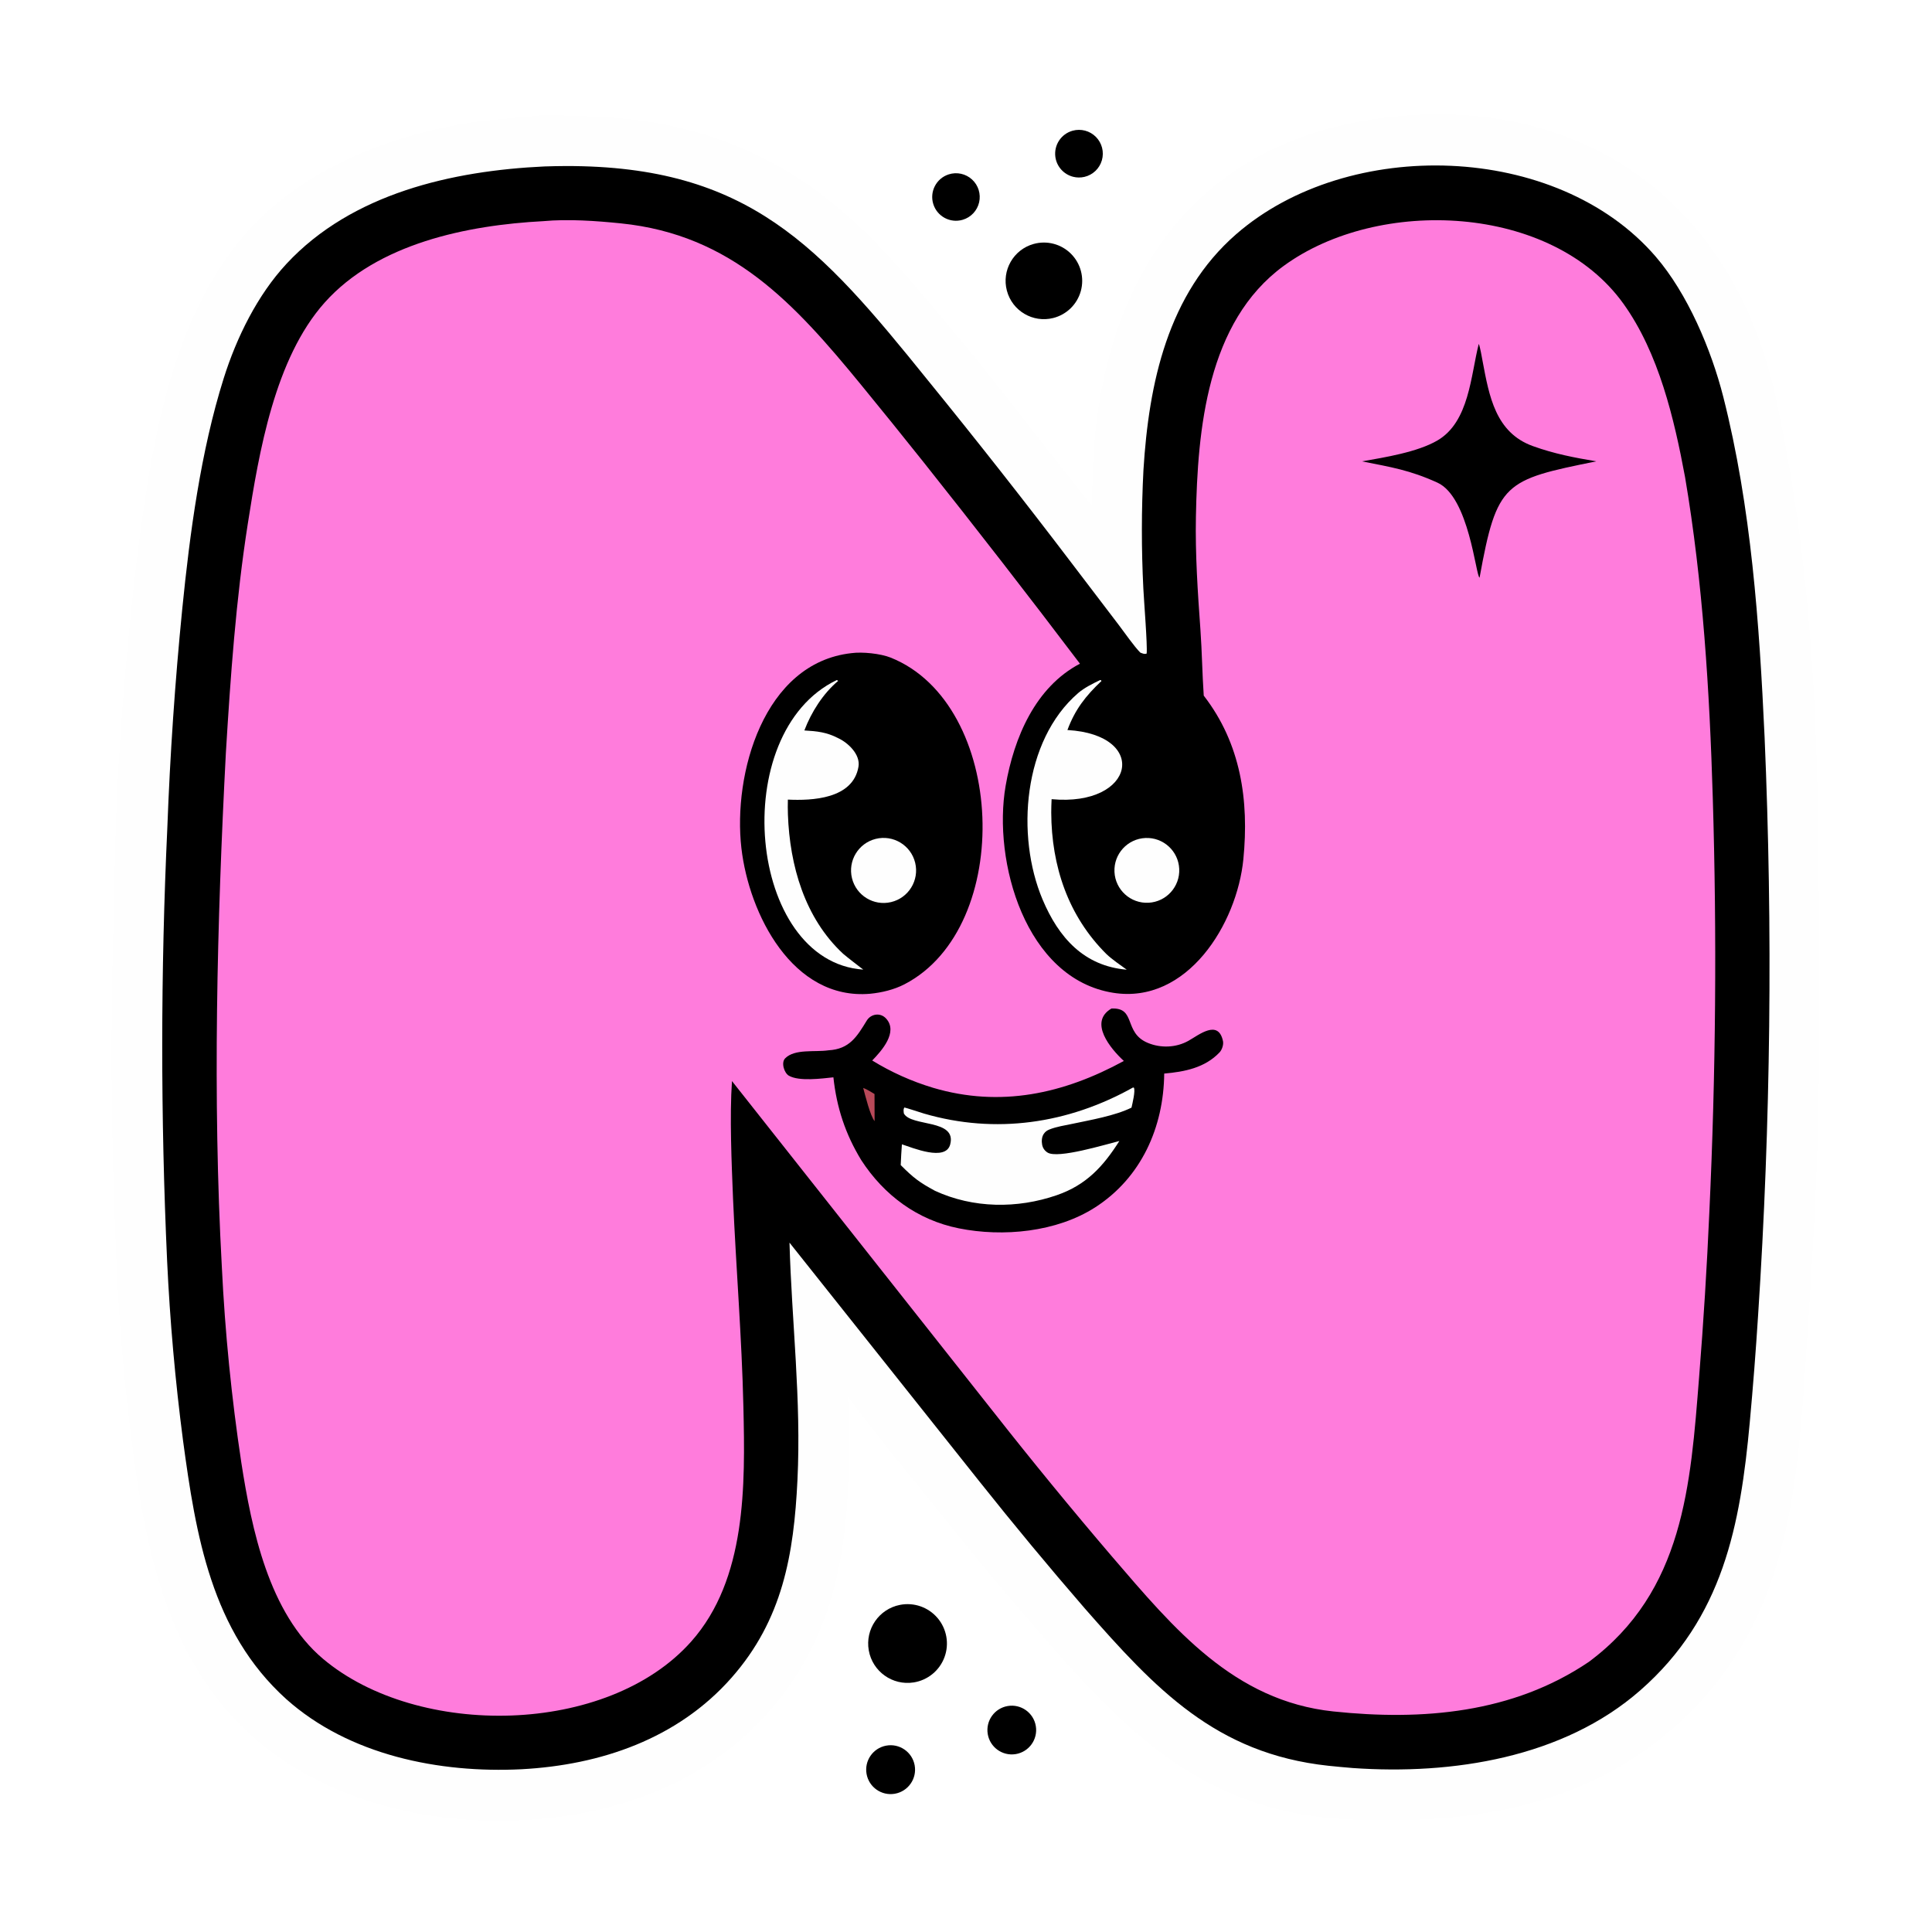
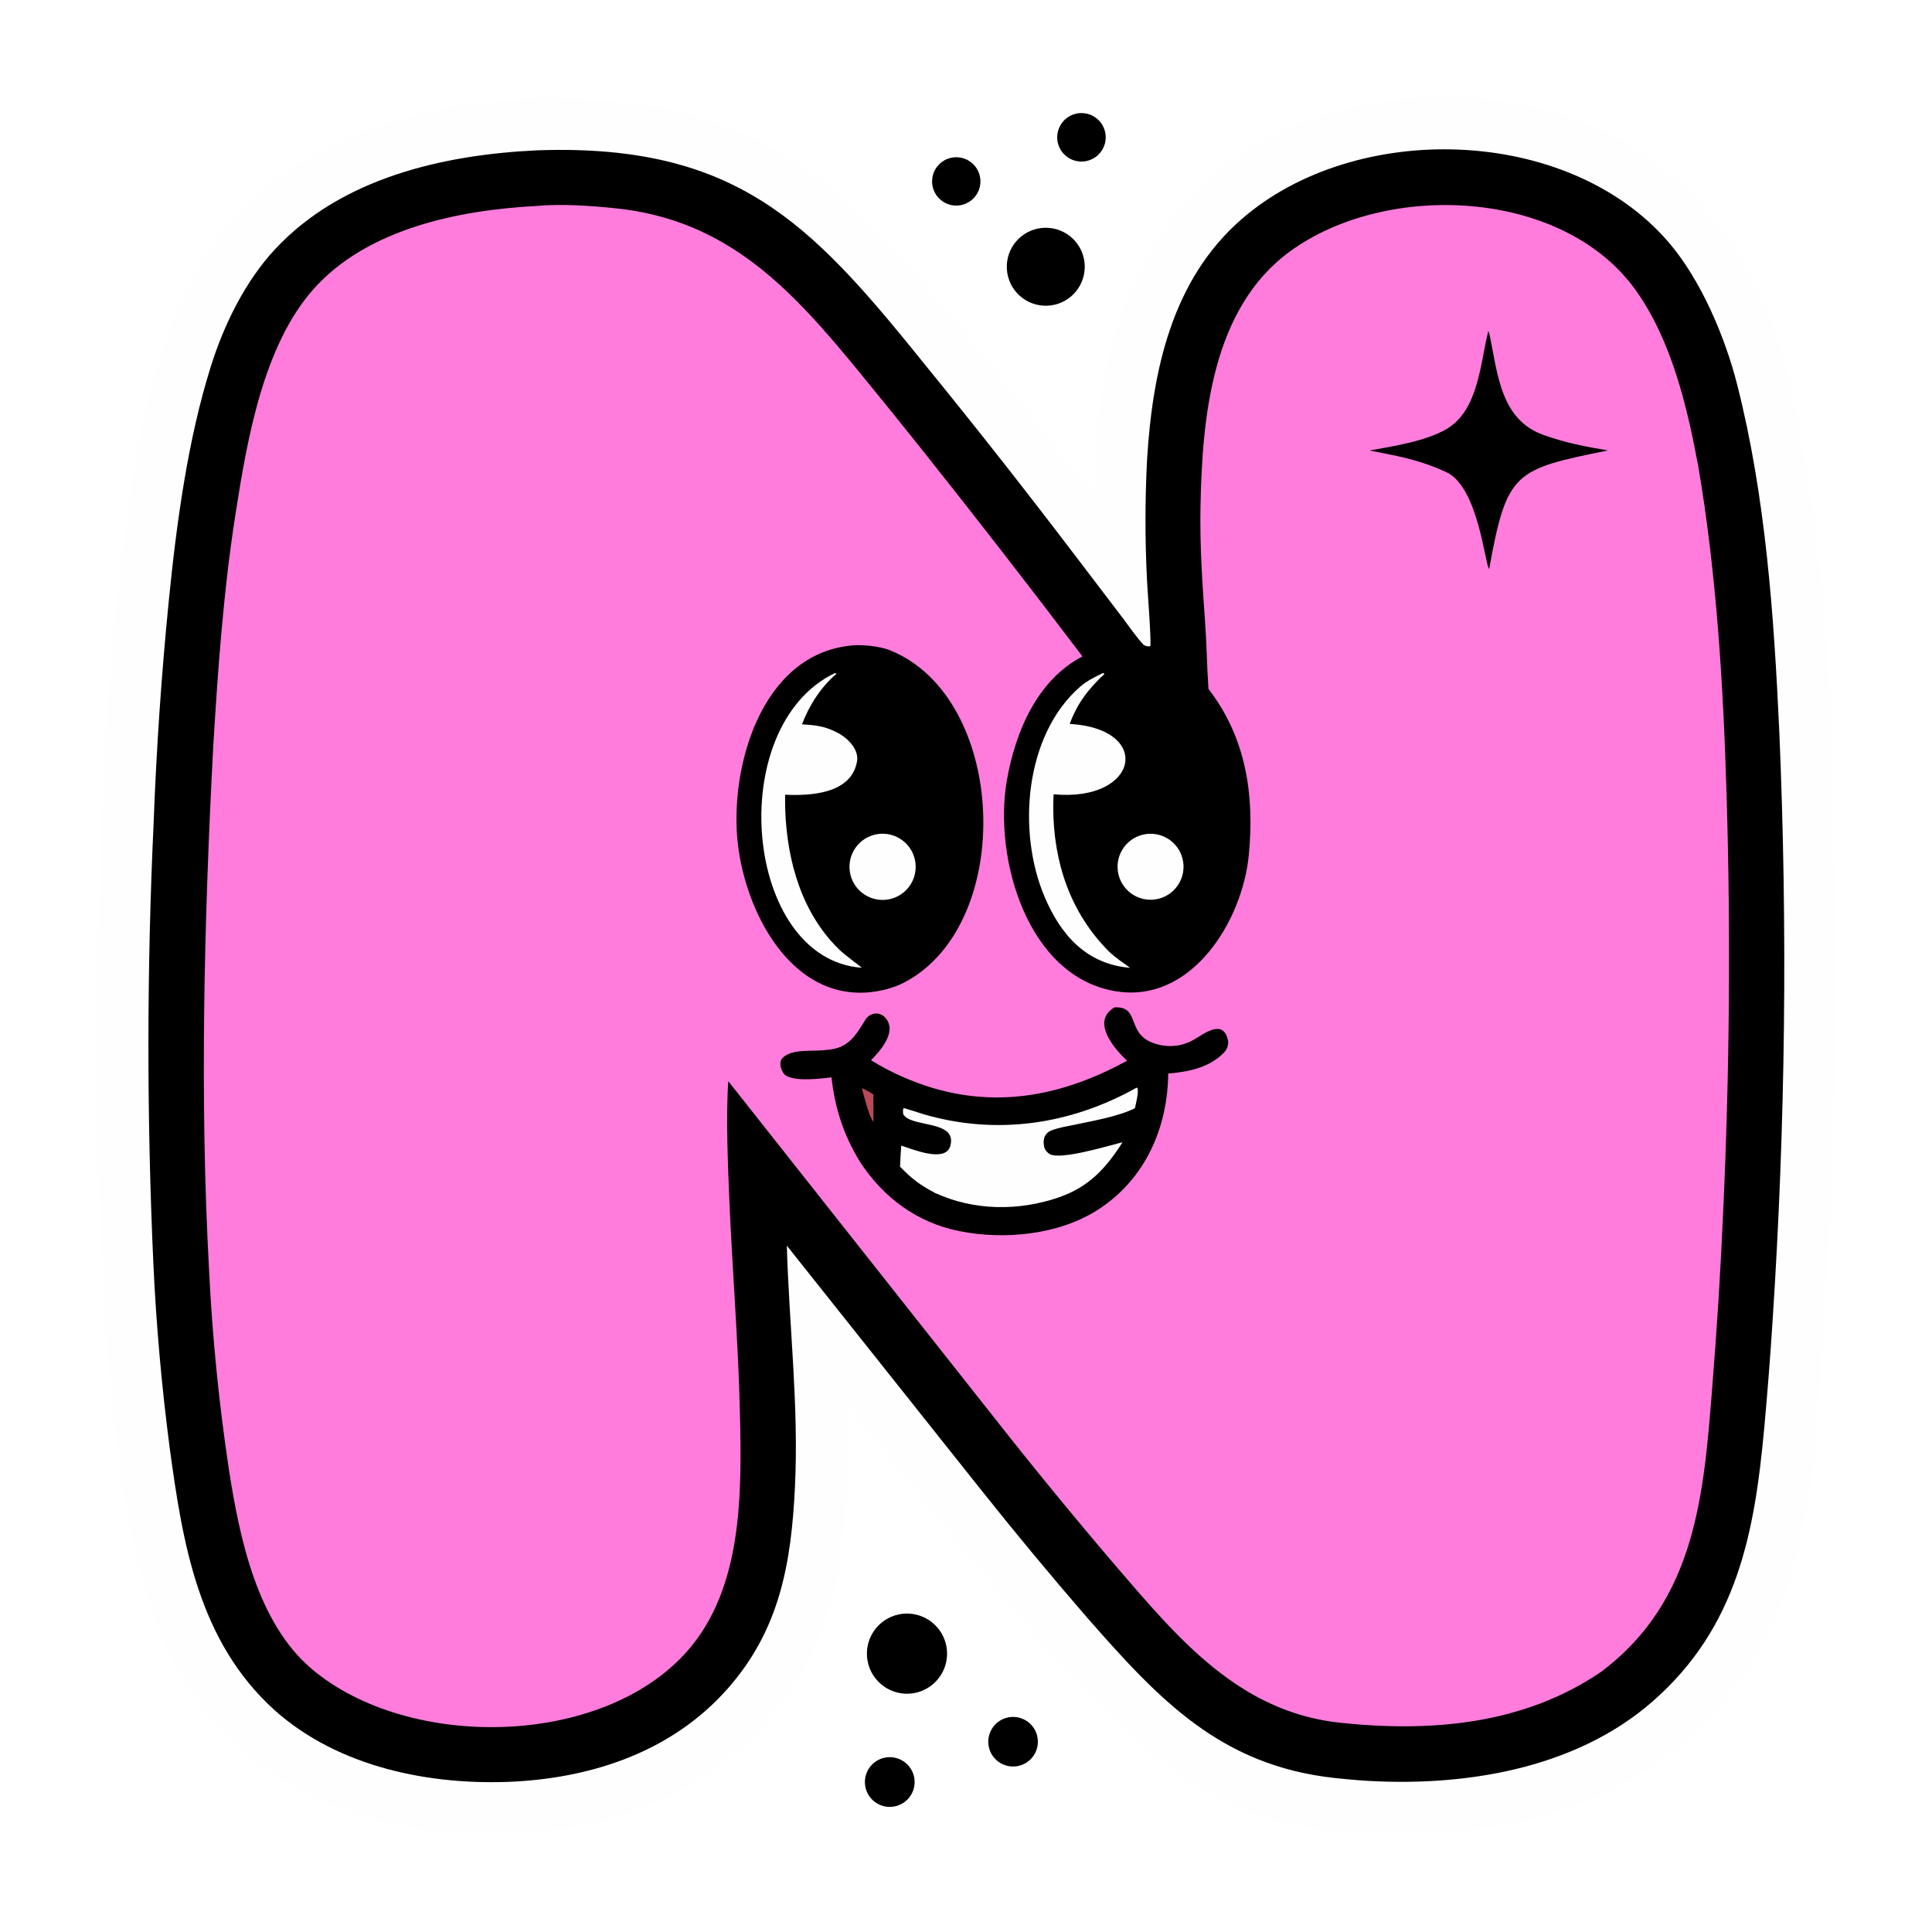
- <svg xmlns="http://www.w3.org/2000/svg" version="1.1" style="display: block;" viewBox="0 0 2048 2048" width="1024" height="1024" preserveAspectRatio="none">
+ <svg xmlns="http://www.w3.org/2000/svg" version="1.1" style="display: block;" viewBox="17.39 19.89 2012.22 2012.22" width="1024" height="1024">
  <path transform="translate(0,0)" fill="rgb(254,254,254)" d="M 571.961 122.472 C 598.932 121.752 641.597 123.714 668.209 126.492 C 706.893 130.573 744.803 140.12 780.806 154.85 C 882.571 196.777 938.079 264.746 1007.13 347.068 C 1059.16 409.098 1106.81 473.435 1157.45 535.954 L 1158.23 502.939 C 1163.81 308.491 1256.33 154.949 1458.39 126.092 C 1671.78 95.615 1836 210.632 1882.05 420.188 C 1923.34 608.059 1927.67 785.567 1928.11 975.885 C 1928.55 1037.42 1928.48 1098.96 1927.9 1160.5 C 1926.33 1260.07 1919.73 1358.01 1913.16 1456.99 C 1903.99 1595.2 1889.22 1725.65 1781.34 1825.01 C 1685.03 1913.7 1564.51 1933.59 1438.45 1928.95 C 1276.89 1924.34 1192.55 1836.31 1093.91 1721.1 C 1065.02 1687.99 1036.89 1654.22 1009.55 1619.83 C 972.571 1574.05 934.073 1527.53 898.742 1480.54 C 901.003 1512.01 900.081 1541.42 899.037 1572.66 C 896.317 1654.01 879.637 1732.11 828.736 1797.9 C 768.748 1875.44 683.097 1915.02 587.238 1926.63 C 482.772 1939.28 364.64 1918.36 280.666 1851.59 C 169.649 1763.32 150.52 1623.09 135.257 1491.39 C 128.887 1433.8 124.684 1376 122.655 1318.09 C 117.725 1203.84 116.966 1089.44 120.38 975.127 C 121.348 932.564 122.15 885.539 123.982 843.134 C 128.214 758.515 135.373 674.068 145.447 589.944 C 159.813 477.649 178.719 350.762 250.848 259.118 C 307.592 187.02 396.875 148.918 484.837 132.309 C 514.183 126.768 542.445 125.716 571.961 122.472 z" />
  <path transform="translate(0,0)" fill="rgb(0,0,0)" d="M 577.113 176.437 C 584.616 176.188 592.123 176.044 599.63 176.006 C 793.928 175.656 869.375 261.481 983.271 402.752 C 1034.92 466.221 1085.51 530.536 1135.04 595.67 L 1186.08 662.684 C 1192.13 670.61 1202.26 685.297 1208.8 691.799 C 1211.41 692.734 1212.97 693.699 1215.5 692.799 C 1216.46 684.268 1212.6 636.606 1212 623.967 C 1209.89 582.054 1209.92 540.06 1212.11 498.151 C 1217.77 406.295 1237.78 311.6 1310.31 248.337 C 1429.1 144.724 1650.42 150.558 1755.06 271.946 C 1788.88 311.178 1813.98 370.515 1826.68 420.415 C 1856.41 537.255 1864.99 660.949 1870.53 781.107 C 1879.33 985.432 1877.04 1190.08 1863.66 1394.16 C 1861.25 1432.06 1858.31 1469.92 1854.83 1507.74 C 1844.81 1616.89 1826.53 1714.96 1738.76 1791.84 C 1657.04 1863.42 1539.4 1881.54 1434.24 1874.2 C 1425.49 1873.49 1416.74 1872.69 1408 1871.77 C 1288.58 1858.87 1224.76 1790.24 1149.79 1704.84 C 1111.71 1660.86 1074.55 1616.08 1038.34 1570.54 L 836.902 1317.26 C 839.276 1401.77 849.486 1483.58 845.327 1569.03 C 841.507 1647.54 829.743 1717.04 775.228 1778.71 C 718.168 1843.27 636.799 1870.97 552.875 1875.47 C 465.746 1879.82 370.091 1860.69 303.342 1801.04 C 223.95 1729.32 207.543 1627.04 194.047 1527.22 C 185.778 1463.99 180.142 1400.44 177.157 1336.74 C 170.176 1183.7 170.251 1030.41 177.383 877.374 C 180.25 800.065 185.512 722.864 193.16 645.881 C 201.214 565.261 212.811 478.28 237.139 401.019 C 250.753 357.785 272.866 312.781 303.762 279.571 C 373.207 204.928 479.543 181.001 577.113 176.437 z" />
  <path transform="translate(0,0)" fill="rgb(255,124,220)" d="M 576.051 234.427 C 602.127 231.995 632.039 234.123 658.16 236.784 C 775.759 248.761 842.065 321.616 912.781 407.909 C 934.887 434.895 956.807 462.033 978.54 489.32 C 1034.81 560.062 1090.24 631.476 1144.79 703.548 C 1097.59 728.265 1074.88 781.81 1066.01 833.003 C 1052.17 912.923 1086.89 1037.55 1180.01 1052.4 C 1258.37 1064.9 1311.29 979.51 1318.03 910.655 C 1324.1 848.644 1315.48 788.405 1276.02 737.392 C 1274.42 714.164 1274.17 690.58 1272.49 667.32 C 1269.64 627.772 1266.95 587.506 1267.72 547.842 C 1269.5 455.216 1279.38 341.424 1360.67 281.939 C 1461.2 208.372 1645.13 215.969 1721.07 322.185 C 1758.37 374.352 1774.71 443.738 1786.22 505.71 C 1805.15 617.04 1812.22 732.626 1815.61 845.366 C 1820.04 991.715 1818.83 1138.18 1812 1284.44 C 1809.42 1343.01 1805.79 1401.54 1801.11 1459.98 C 1792.06 1574.23 1784.98 1686.78 1684.24 1761.66 C 1603.59 1816.19 1507.78 1824.15 1413.41 1814.2 C 1307.92 1803.07 1244.38 1726.38 1179.11 1650.4 C 1135.86 1599.79 1093.66 1548.29 1052.52 1495.94 L 775.922 1145.98 C 773.337 1183.33 775.555 1233.35 777.048 1270.65 C 780.233 1344.06 786.346 1417.81 788.033 1491.24 C 789.947 1574.54 791.411 1673.96 732.759 1740.05 C 643.831 1840.24 442.893 1842.95 342.518 1758.51 C 284.912 1710.06 266.788 1620.94 255.8 1550.37 C 245.424 1481.67 238.535 1412.49 235.16 1343.09 C 225.285 1163.09 230.03 978.223 239.432 798.11 C 244.361 716.952 250.064 635.777 262.655 555.309 C 274.565 479.197 291.292 380.049 344.073 320.836 C 400.086 257.997 495.394 238.659 576.051 234.427 z" />
  <path transform="translate(0,0)" fill="rgb(0,0,0)" d="M 902.521 692.371 C 913.967 690.772 933.424 692.807 944.099 697.073 C 1066.99 746.186 1075.64 982.859 958.795 1043.37 C 947.715 1049.11 934.559 1052.25 922.38 1053.42 C 840.256 1060.54 794.001 969.105 785.906 898.986 C 776.853 820.556 809.351 702.743 902.521 692.371 z" />
  <path transform="translate(0,0)" fill="rgb(254,254,254)" d="M 887.09 720.848 L 888.494 721.76 C 872.543 735.155 859.988 754.894 852.658 774.306 C 866.153 775.092 876.287 776.12 888.534 782.497 C 898.871 787.268 912.207 799.702 910.03 812.687 C 904.246 847.181 860.397 848.802 835.171 847.608 C 835.02 852.905 835.039 858.205 835.228 863.501 C 837.182 917.575 852.998 973.095 893.659 1010.96 C 900.448 1016.66 908.042 1022.35 915.077 1027.82 C 792.414 1019.44 770.382 776.688 887.09 720.848 z" />
  <path transform="translate(0,0)" fill="rgb(254,254,254)" d="M 928.234 889.265 C 946.791 884.612 965.587 895.958 970.116 914.545 C 974.645 933.132 963.174 951.853 944.557 956.257 C 926.115 960.621 907.608 949.281 903.122 930.868 C 898.636 912.455 909.852 893.874 928.234 889.265 z" />
  <path transform="translate(0,0)" fill="rgb(0,0,0)" d="M 1178.13 1069.09 C 1204.77 1067.75 1190.62 1094.72 1216.8 1105.54 C 1230.33 1111.14 1246.49 1110.74 1259.78 1103.31 C 1270.79 1097.15 1291.51 1080.05 1296.42 1103.67 C 1297.18 1107.31 1295.43 1112.77 1292.78 1115.57 C 1277.28 1131.94 1255.61 1136.14 1234.12 1138.03 C 1233.52 1194.93 1209.88 1248.35 1160.94 1279.84 C 1120.08 1306.13 1063.2 1311.53 1016.31 1302.07 C 972.414 1293.22 937.11 1267.03 912.921 1229.72 C 896.076 1202.06 886.913 1174.1 883.437 1142.01 C 871.299 1143.27 847.057 1146.57 836.2 1140.26 C 831.365 1137.45 827.724 1126.52 832.312 1121.87 C 842.455 1111.57 863.926 1115.49 878.174 1113.37 C 900.5 1112.13 908.318 1099.01 918.847 1081.79 C 923.094 1074.84 933.162 1072.91 939.336 1079.73 C 952.331 1094.06 934.541 1113.93 924.588 1124.17 C 944.733 1136.56 966.402 1146.28 989.052 1153.09 C 1060.64 1174.28 1127.47 1159.47 1191.33 1124.67 C 1177.38 1111.83 1153.61 1083.54 1178.13 1069.09 z" />
  <path transform="translate(0,0)" fill="rgb(254,254,254)" d="M 1201.04 1152.8 L 1202 1153 C 1203.7 1156.58 1200.38 1169.83 1199.44 1174.14 C 1181.87 1182.79 1155.97 1187.22 1136.78 1191.3 C 1128.79 1193 1120.11 1194.24 1112.51 1197.26 C 1109.8 1198.34 1108.04 1199.62 1106.39 1202.04 C 1104.24 1205.18 1104.02 1209.86 1104.72 1213.48 C 1105.42 1217.05 1107.38 1219.8 1110.44 1221.75 C 1121.29 1228.65 1171.95 1213.13 1186.55 1209.52 C 1169.41 1236.61 1151.41 1256.16 1120.31 1266.92 C 1078.26 1281.45 1031.56 1280.96 991.124 1262.3 C 974.605 1253.39 968.037 1248.37 954.795 1235.03 C 954.991 1227.86 955.601 1220.23 956.055 1213.03 C 967.413 1216.67 1002.37 1231.46 1007.23 1213.22 C 1014.51 1185.92 965.889 1194.69 958.133 1180.32 C 957.857 1177.59 957.428 1176.49 958.539 1174.03 C 959.941 1174.02 975.966 1179.4 979.411 1180.41 C 1055.22 1202.55 1132.32 1191.27 1201.04 1152.8 z" />
  <path transform="translate(0,0)" fill="rgb(184,73,89)" d="M 915.023 1153.27 C 918.984 1154.65 923.343 1157.52 927.031 1159.7 L 927.122 1188.43 C 922.542 1183.09 917.097 1160.96 915.023 1153.27 z" />
  <path transform="translate(0,0)" fill="rgb(0,0,0)" d="M 1567.55 364.521 C 1568.96 367.537 1570.98 379.494 1571.67 383.154 C 1578.59 419.891 1585.29 458.582 1624.83 472.854 C 1647.71 481.113 1668.77 485.098 1692.14 489.032 C 1594.47 508.823 1586.8 511.027 1568.41 612.343 C 1564.36 610.811 1557.47 526.929 1523.68 511.587 C 1494.32 498.261 1474.89 495.253 1443.8 489.078 C 1468.27 484.732 1502.39 479.32 1523.66 466.952 C 1557.57 447.243 1559.04 397.763 1567.55 364.521 z" />
  <path transform="translate(0,0)" fill="rgb(254,254,254)" d="M 1166.28 720.847 C 1167.29 721.051 1166.79 720.804 1167.62 721.867 C 1150.8 737.713 1139.54 752.169 1131.52 773.86 C 1218.37 778.806 1203.67 855.437 1114.75 847.165 C 1114.5 851.884 1114.37 856.609 1114.36 861.335 C 1114.62 918.07 1132.2 970.948 1172.83 1011.32 C 1178.89 1017.08 1187.5 1022.92 1194.4 1027.91 C 1149.01 1024.06 1122.24 994.016 1105.15 953.475 C 1076.64 885.84 1084.49 785.081 1142.82 734.739 C 1149.41 729.054 1158.47 724.547 1166.28 720.847 z" />
  <path transform="translate(0,0)" fill="rgb(254,254,254)" d="M 1214.27 888.304 C 1233.16 887.51 1249.14 902.13 1250.03 921.018 C 1250.92 939.906 1236.38 955.964 1217.5 956.949 C 1198.48 957.941 1182.28 943.275 1181.39 924.251 C 1180.49 905.227 1195.24 889.103 1214.27 888.304 z" />
  <path transform="translate(0,0)" fill="rgb(0,0,0)" d="M 954.07 1701.23 C 968.882 1698.35 984.096 1703.68 993.862 1715.19 C 1003.63 1726.69 1006.43 1742.57 1001.18 1756.72 C 995.937 1770.86 983.465 1781.08 968.561 1783.44 C 946.071 1787 924.879 1771.88 920.927 1749.45 C 916.974 1727.03 931.719 1705.57 954.07 1701.23 z" />
  <path transform="translate(0,0)" fill="rgb(0,0,0)" d="M 1095.65 258.613 C 1109.75 254.674 1124.88 258.63 1135.25 268.968 C 1145.62 279.306 1149.61 294.424 1145.71 308.535 C 1141.81 322.646 1130.62 333.565 1116.42 337.112 C 1094.87 342.491 1073 329.567 1067.33 308.1 C 1061.65 286.633 1074.27 264.587 1095.65 258.613 z" />
  <path transform="translate(0,0)" fill="rgb(0,0,0)" d="M 939.266 1850.47 C 953.396 1847.79 967.006 1857.13 969.581 1871.28 C 972.157 1885.43 962.712 1898.97 948.543 1901.44 C 934.525 1903.88 921.162 1894.56 918.614 1880.56 C 916.066 1866.56 925.287 1853.13 939.266 1850.47 z" />
  <path transform="translate(0,0)" fill="rgb(0,0,0)" d="M 1068.14 1808.47 C 1082.27 1806.03 1095.69 1815.58 1098.02 1829.74 C 1100.35 1843.89 1090.69 1857.23 1076.52 1859.45 C 1062.5 1861.64 1049.34 1852.12 1047.04 1838.12 C 1044.74 1824.12 1054.16 1810.89 1068.14 1808.47 z" />
  <path transform="translate(0,0)" fill="rgb(0,0,0)" d="M 1137.01 138.565 C 1145.83 136.12 1155.27 138.63 1161.71 145.126 C 1168.15 151.621 1170.57 161.09 1168.05 169.88 C 1165.52 178.671 1158.45 185.411 1149.54 187.503 C 1145.57 188.435 1141.44 188.393 1137.49 187.379 C 1127.56 184.832 1120.16 176.544 1118.74 166.397 C 1117 153.852 1124.81 141.95 1137.01 138.565 z" />
  <path transform="translate(0,0)" fill="rgb(0,0,0)" d="M 1005.65 184.85 C 1014.29 182.071 1023.75 184.148 1030.42 190.287 C 1037.1 196.426 1039.95 205.68 1037.91 214.515 C 1035.86 223.349 1029.22 230.401 1020.52 232.976 C 1007.29 236.894 993.377 229.442 989.304 216.261 C 985.232 203.081 992.52 189.076 1005.65 184.85 z" />
</svg>
